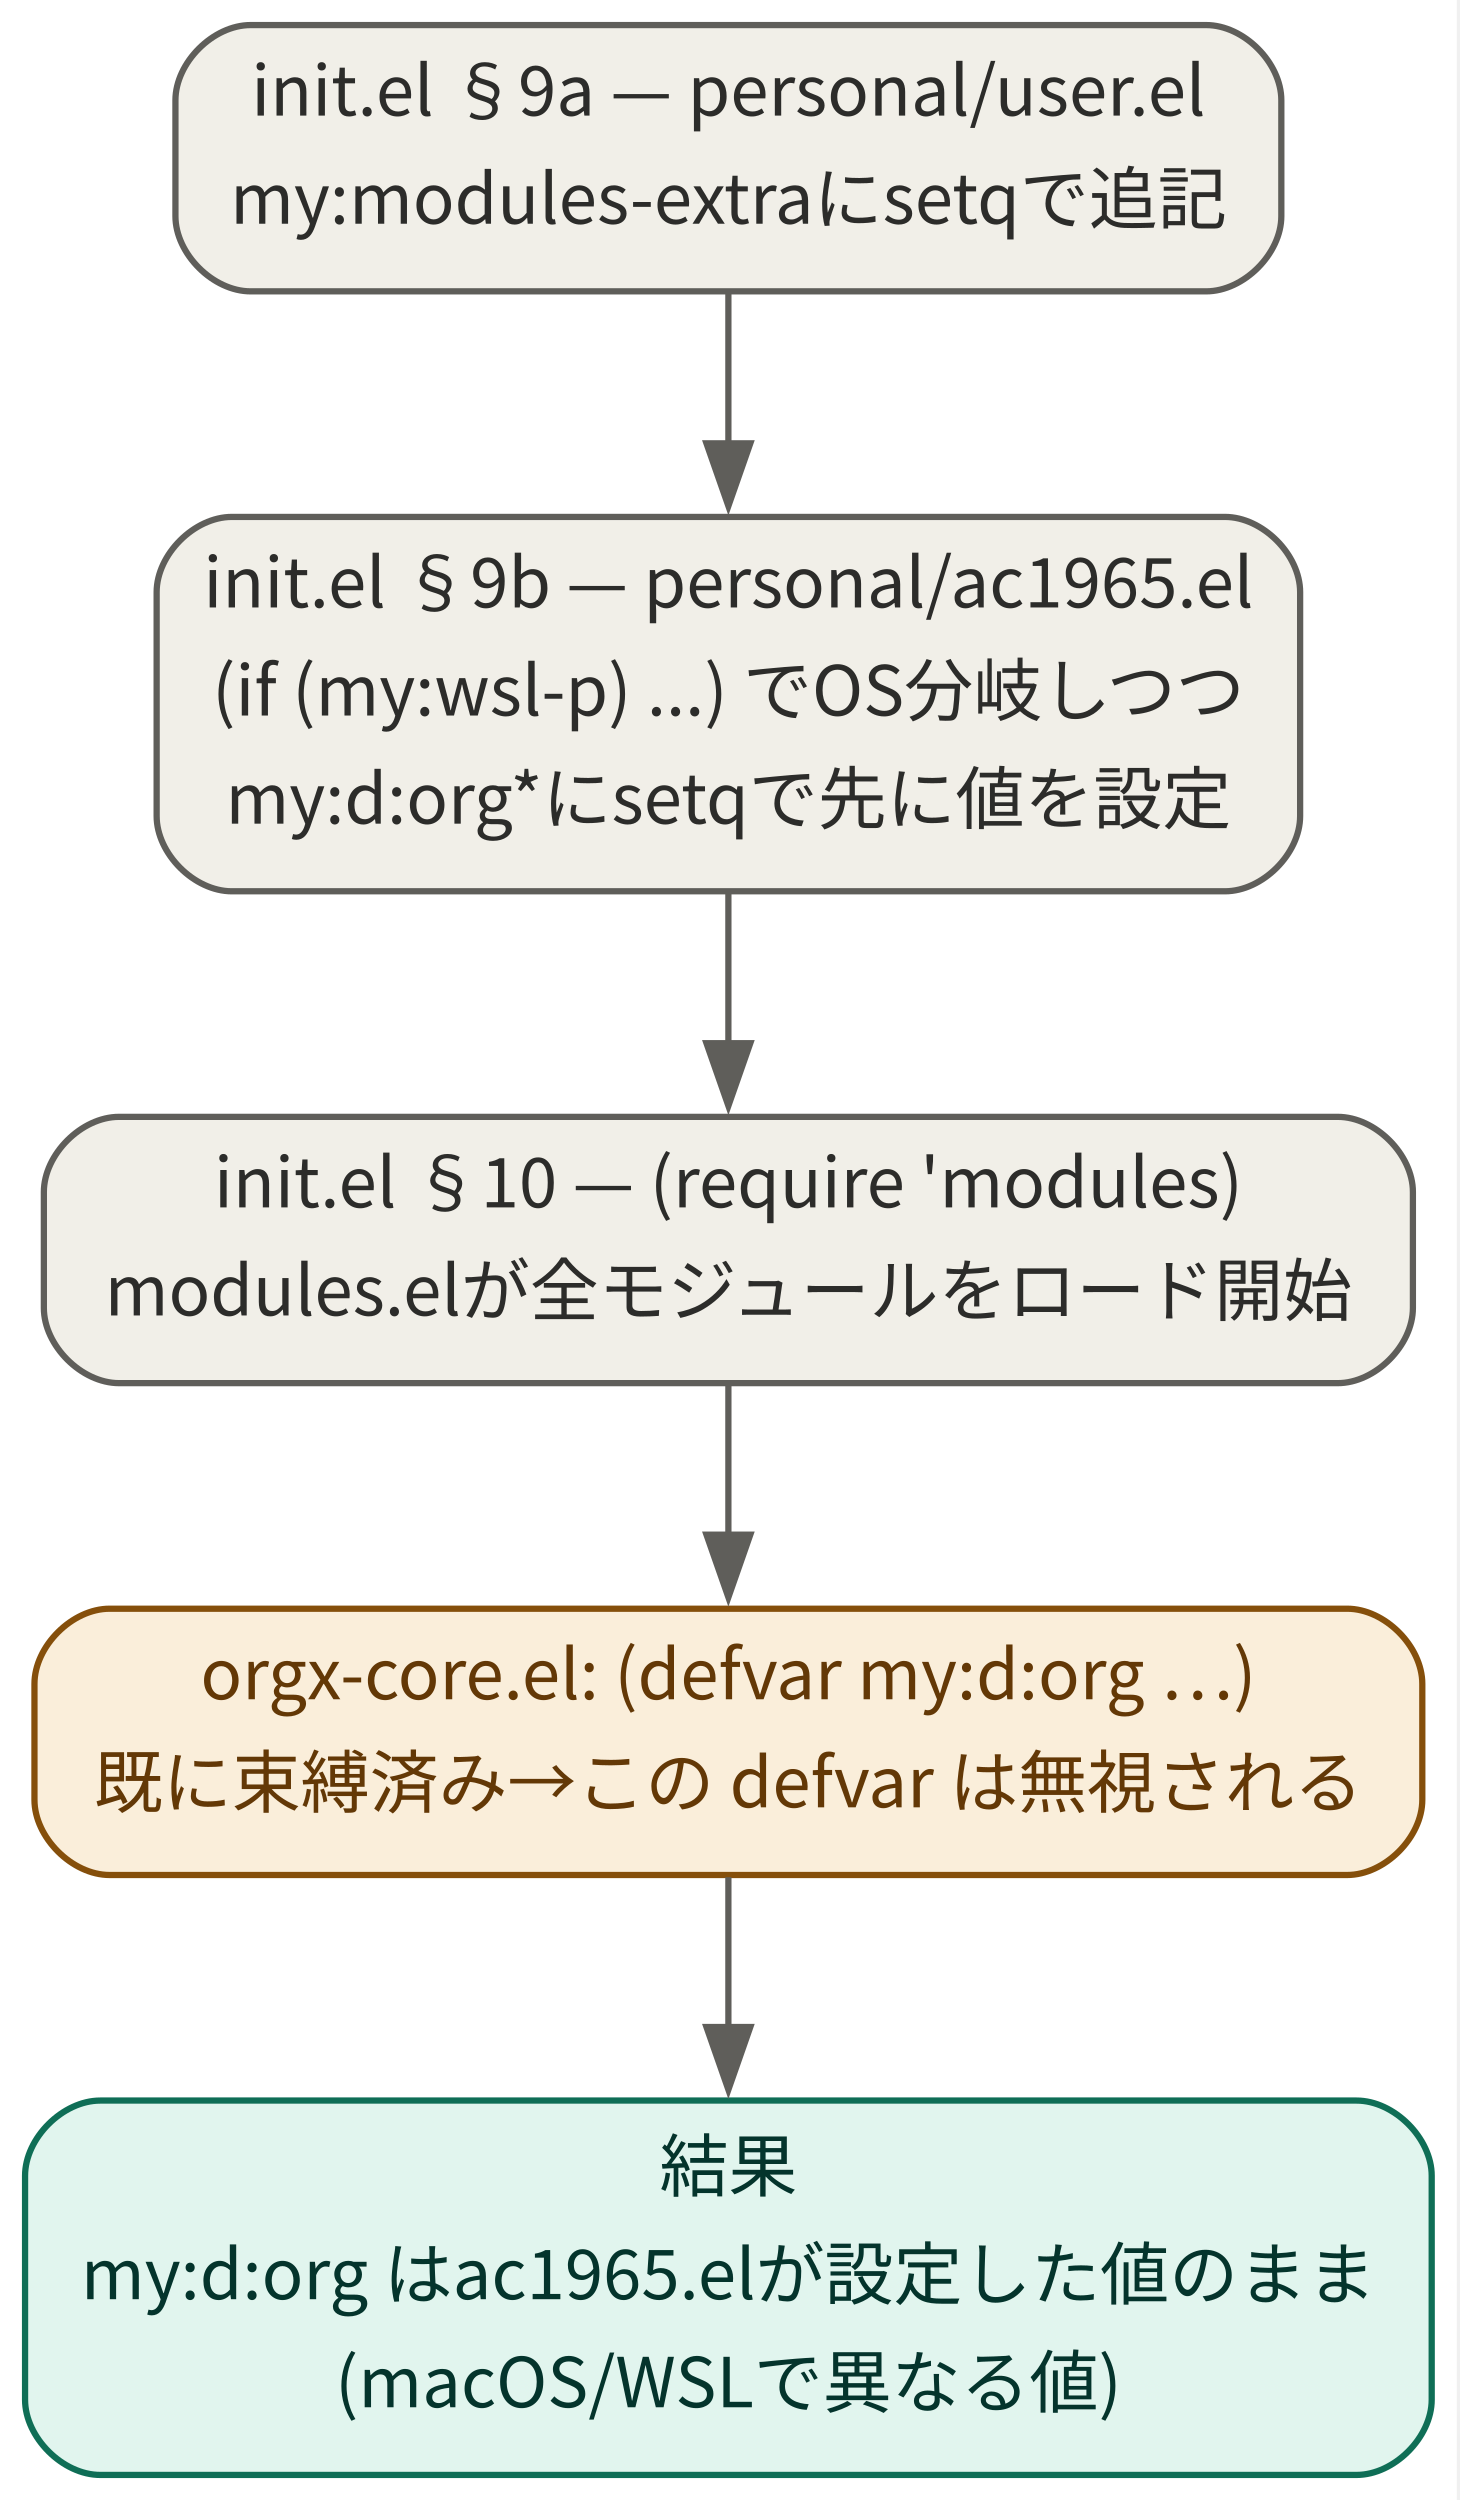
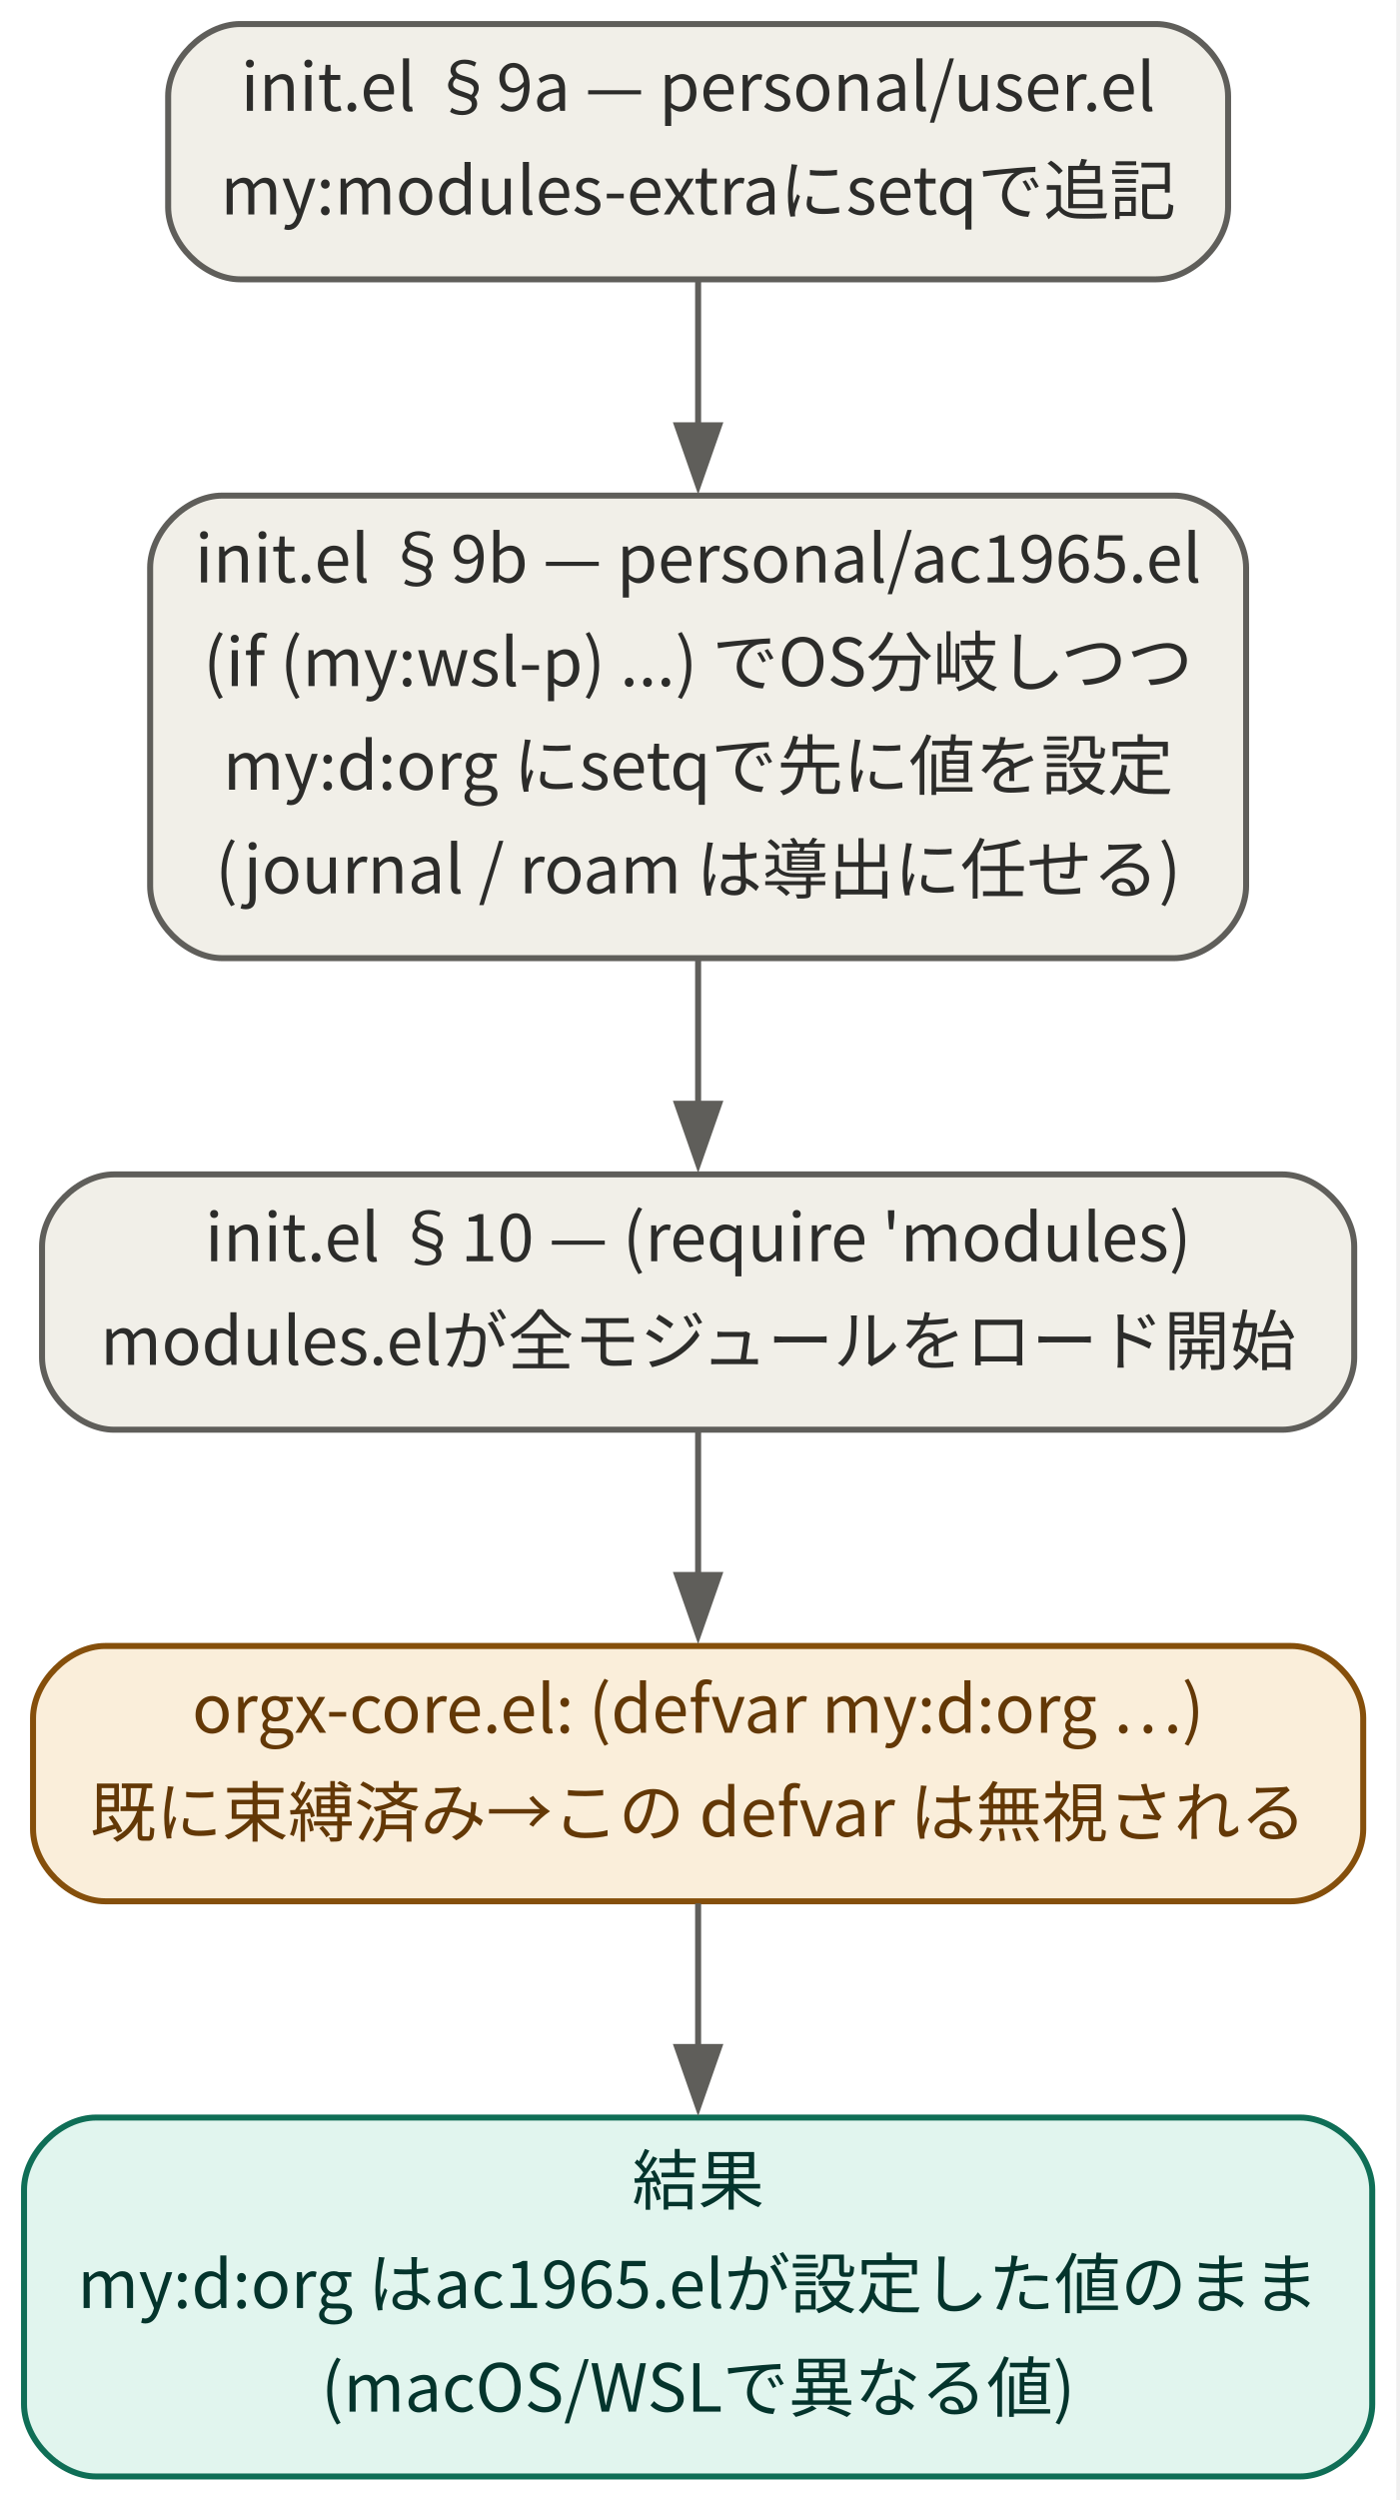
- <svg xmlns="http://www.w3.org/2000/svg" width="233pt" height="399pt" viewBox="0.00 0.00 233.00 399.00">
-   <g id="graph0" class="graph" transform="scale(1 1) rotate(0) translate(4 395)">
-     <polygon fill="white" stroke="none" points="-4,4 -4,-395 228.5,-395 228.5,4 -4,4" />
+ <svg xmlns="http://www.w3.org/2000/svg" width="233pt" height="416pt" viewBox="0.00 0.00 233.00 416.00">
+   <g id="graph0" class="graph" transform="scale(1 1) rotate(0) translate(4 412.25)">
+     <polygon fill="white" stroke="none" points="-4,4 -4,-412.25 228.5,-412.25 228.5,4 -4,4" />
    <g id="node1" class="node">
-       <path fill="#f1efe8" stroke="#5f5e5a" d="M188.5,-391C188.5,-391 36,-391 36,-391 30,-391 24,-385 24,-379 24,-379 24,-360.5 24,-360.5 24,-354.5 30,-348.5 36,-348.5 36,-348.5 188.5,-348.5 188.5,-348.5 194.5,-348.5 200.5,-354.5 200.5,-360.5 200.5,-360.5 200.5,-379 200.5,-379 200.5,-385 194.5,-391 188.5,-391" />
-       <text xml:space="preserve" text-anchor="middle" x="112.25" y="-376.55" font-family="Noto Sans CJK JP" font-size="11.00" fill="#2c2c2a">init.el §9a — personal/user.el</text>
-       <text xml:space="preserve" text-anchor="middle" x="112.25" y="-359.3" font-family="Noto Sans CJK JP" font-size="11.00" fill="#2c2c2a">my:modules-extraにsetqで追記</text>
+       <path fill="#f1efe8" stroke="#5f5e5a" d="M188.5,-408.25C188.5,-408.25 36,-408.25 36,-408.25 30,-408.25 24,-402.25 24,-396.25 24,-396.25 24,-377.75 24,-377.75 24,-371.75 30,-365.75 36,-365.75 36,-365.75 188.5,-365.75 188.5,-365.75 194.5,-365.75 200.5,-371.75 200.5,-377.75 200.5,-377.75 200.5,-396.25 200.5,-396.25 200.5,-402.25 194.5,-408.25 188.5,-408.25" />
+       <text xml:space="preserve" text-anchor="middle" x="112.25" y="-393.8" font-family="Noto Sans CJK JP" font-size="11.00" fill="#2c2c2a">init.el §9a — personal/user.el</text>
+       <text xml:space="preserve" text-anchor="middle" x="112.25" y="-376.55" font-family="Noto Sans CJK JP" font-size="11.00" fill="#2c2c2a">my:modules-extraにsetqで追記</text>
    </g>
    <g id="node2" class="node">
-       <path fill="#f1efe8" stroke="#5f5e5a" d="M191.5,-312.5C191.5,-312.5 33,-312.5 33,-312.5 27,-312.5 21,-306.5 21,-300.5 21,-300.5 21,-264.75 21,-264.75 21,-258.75 27,-252.75 33,-252.75 33,-252.75 191.5,-252.75 191.5,-252.75 197.5,-252.75 203.5,-258.75 203.5,-264.75 203.5,-264.75 203.5,-300.5 203.5,-300.5 203.5,-306.5 197.5,-312.5 191.5,-312.5" />
-       <text xml:space="preserve" text-anchor="middle" x="112.25" y="-298.05" font-family="Noto Sans CJK JP" font-size="11.00" fill="#2c2c2a">init.el §9b — personal/ac1965.el</text>
-       <text xml:space="preserve" text-anchor="middle" x="112.25" y="-280.8" font-family="Noto Sans CJK JP" font-size="11.00" fill="#2c2c2a">(if (my:wsl-p) ...) でOS分岐しつつ</text>
-       <text xml:space="preserve" text-anchor="middle" x="112.25" y="-263.55" font-family="Noto Sans CJK JP" font-size="11.00" fill="#2c2c2a">my:d:org*にsetqで先に値を設定</text>
+       <path fill="#f1efe8" stroke="#5f5e5a" d="M191.5,-329.75C191.5,-329.75 33,-329.75 33,-329.75 27,-329.75 21,-323.75 21,-317.75 21,-317.75 21,-264.75 21,-264.75 21,-258.75 27,-252.75 33,-252.75 33,-252.75 191.5,-252.75 191.5,-252.75 197.5,-252.75 203.5,-258.75 203.5,-264.75 203.5,-264.75 203.5,-317.75 203.5,-317.75 203.5,-323.75 197.5,-329.75 191.5,-329.75" />
+       <text xml:space="preserve" text-anchor="middle" x="112.25" y="-315.3" font-family="Noto Sans CJK JP" font-size="11.00" fill="#2c2c2a">init.el §9b — personal/ac1965.el</text>
+       <text xml:space="preserve" text-anchor="middle" x="112.25" y="-298.05" font-family="Noto Sans CJK JP" font-size="11.00" fill="#2c2c2a">(if (my:wsl-p) ...) でOS分岐しつつ</text>
+       <text xml:space="preserve" text-anchor="middle" x="112.25" y="-280.8" font-family="Noto Sans CJK JP" font-size="11.00" fill="#2c2c2a">my:d:org にsetqで先に値を設定</text>
+       <text xml:space="preserve" text-anchor="middle" x="112.25" y="-263.55" font-family="Noto Sans CJK JP" font-size="11.00" fill="#2c2c2a">(journal / roam は導出に任せる)</text>
    </g>
    <g id="edge1" class="edge">
-       <path fill="none" stroke="#5f5e5a" d="M112.25,-348.14C112.25,-340.84 112.25,-332.34 112.25,-323.96" />
-       <polygon fill="#5f5e5a" stroke="#5f5e5a" points="115.75,-324.24 112.25,-314.24 108.75,-324.24 115.75,-324.24" />
+       <path fill="none" stroke="#5f5e5a" d="M112.25,-365.66C112.25,-358.39 112.25,-349.86 112.25,-341.23" />
+       <polygon fill="#5f5e5a" stroke="#5f5e5a" points="115.75,-341.45 112.25,-331.45 108.75,-341.45 115.75,-341.45" />
    </g>
    <g id="node3" class="node">
      <path fill="#f1efe8" stroke="#5f5e5a" d="M209.5,-216.75C209.5,-216.75 15,-216.75 15,-216.75 9,-216.75 3,-210.75 3,-204.75 3,-204.75 3,-186.25 3,-186.25 3,-180.25 9,-174.25 15,-174.25 15,-174.25 209.5,-174.25 209.5,-174.25 215.5,-174.25 221.5,-180.25 221.5,-186.25 221.5,-186.25 221.5,-204.75 221.5,-204.75 221.5,-210.75 215.5,-216.75 209.5,-216.75" />
      <text xml:space="preserve" text-anchor="middle" x="112.25" y="-202.3" font-family="Noto Sans CJK JP" font-size="11.00" fill="#2c2c2a">init.el §10 — (require 'modules)</text>
      <text xml:space="preserve" text-anchor="middle" x="112.25" y="-185.05" font-family="Noto Sans CJK JP" font-size="11.00" fill="#2c2c2a">modules.elが全モジュールをロード開始</text>
    </g>
    <g id="edge2" class="edge">
-       <path fill="none" stroke="#5f5e5a" d="M112.25,-252.33C112.25,-244.6 112.25,-236.22 112.25,-228.37" />
+       <path fill="none" stroke="#5f5e5a" d="M112.25,-252.39C112.25,-244.45 112.25,-236.16 112.25,-228.46" />
      <polygon fill="#5f5e5a" stroke="#5f5e5a" points="115.75,-228.51 112.25,-218.51 108.75,-228.51 115.75,-228.51" />
    </g>
    <g id="node4" class="node">
      <path fill="#faeeda" stroke="#854f0b" d="M211,-138.25C211,-138.25 13.5,-138.25 13.5,-138.25 7.5,-138.25 1.5,-132.25 1.5,-126.25 1.5,-126.25 1.5,-107.75 1.5,-107.75 1.5,-101.75 7.5,-95.75 13.5,-95.75 13.5,-95.75 211,-95.75 211,-95.75 217,-95.75 223,-101.75 223,-107.75 223,-107.75 223,-126.25 223,-126.25 223,-132.25 217,-138.25 211,-138.25" />
      <text xml:space="preserve" text-anchor="middle" x="112.25" y="-123.8" font-family="Noto Sans CJK JP" font-size="11.00" fill="#633806">orgx-core.el: (defvar my:d:org …)</text>
      <text xml:space="preserve" text-anchor="middle" x="112.25" y="-106.55" font-family="Noto Sans CJK JP" font-size="11.00" fill="#633806">既に束縛済み→この defvar は無視される</text>
    </g>
    <g id="edge3" class="edge">
      <path fill="none" stroke="#5f5e5a" d="M112.25,-174C112.25,-166.62 112.25,-158.12 112.25,-150" />
      <polygon fill="#5f5e5a" stroke="#5f5e5a" points="115.75,-150.07 112.25,-140.07 108.75,-150.07 115.75,-150.07" />
    </g>
    <g id="node5" class="node">
      <path fill="#e1f5ee" stroke="#0f6e56" d="M212.5,-59.75C212.5,-59.75 12,-59.75 12,-59.75 6,-59.75 0,-53.75 0,-47.75 0,-47.75 0,-12 0,-12 0,-6 6,0 12,0 12,0 212.5,0 212.5,0 218.5,0 224.5,-6 224.5,-12 224.5,-12 224.5,-47.75 224.5,-47.75 224.5,-53.75 218.5,-59.75 212.5,-59.75" />
      <text xml:space="preserve" text-anchor="middle" x="112.25" y="-45.3" font-family="Noto Sans CJK JP" font-size="11.00" fill="#04342c">結果</text>
      <text xml:space="preserve" text-anchor="middle" x="112.25" y="-28.05" font-family="Noto Sans CJK JP" font-size="11.00" fill="#04342c">my:d:org はac1965.elが設定した値のまま</text>
      <text xml:space="preserve" text-anchor="middle" x="112.25" y="-10.8" font-family="Noto Sans CJK JP" font-size="11.00" fill="#04342c">(macOS/WSLで異なる値)</text>
    </g>
    <g id="edge4" class="edge">
      <path fill="none" stroke="#5f5e5a" d="M112.25,-95.39C112.25,-88.09 112.25,-79.59 112.25,-71.21" />
      <polygon fill="#5f5e5a" stroke="#5f5e5a" points="115.75,-71.49 112.25,-61.49 108.75,-71.49 115.75,-71.49" />
    </g>
  </g>
</svg>
